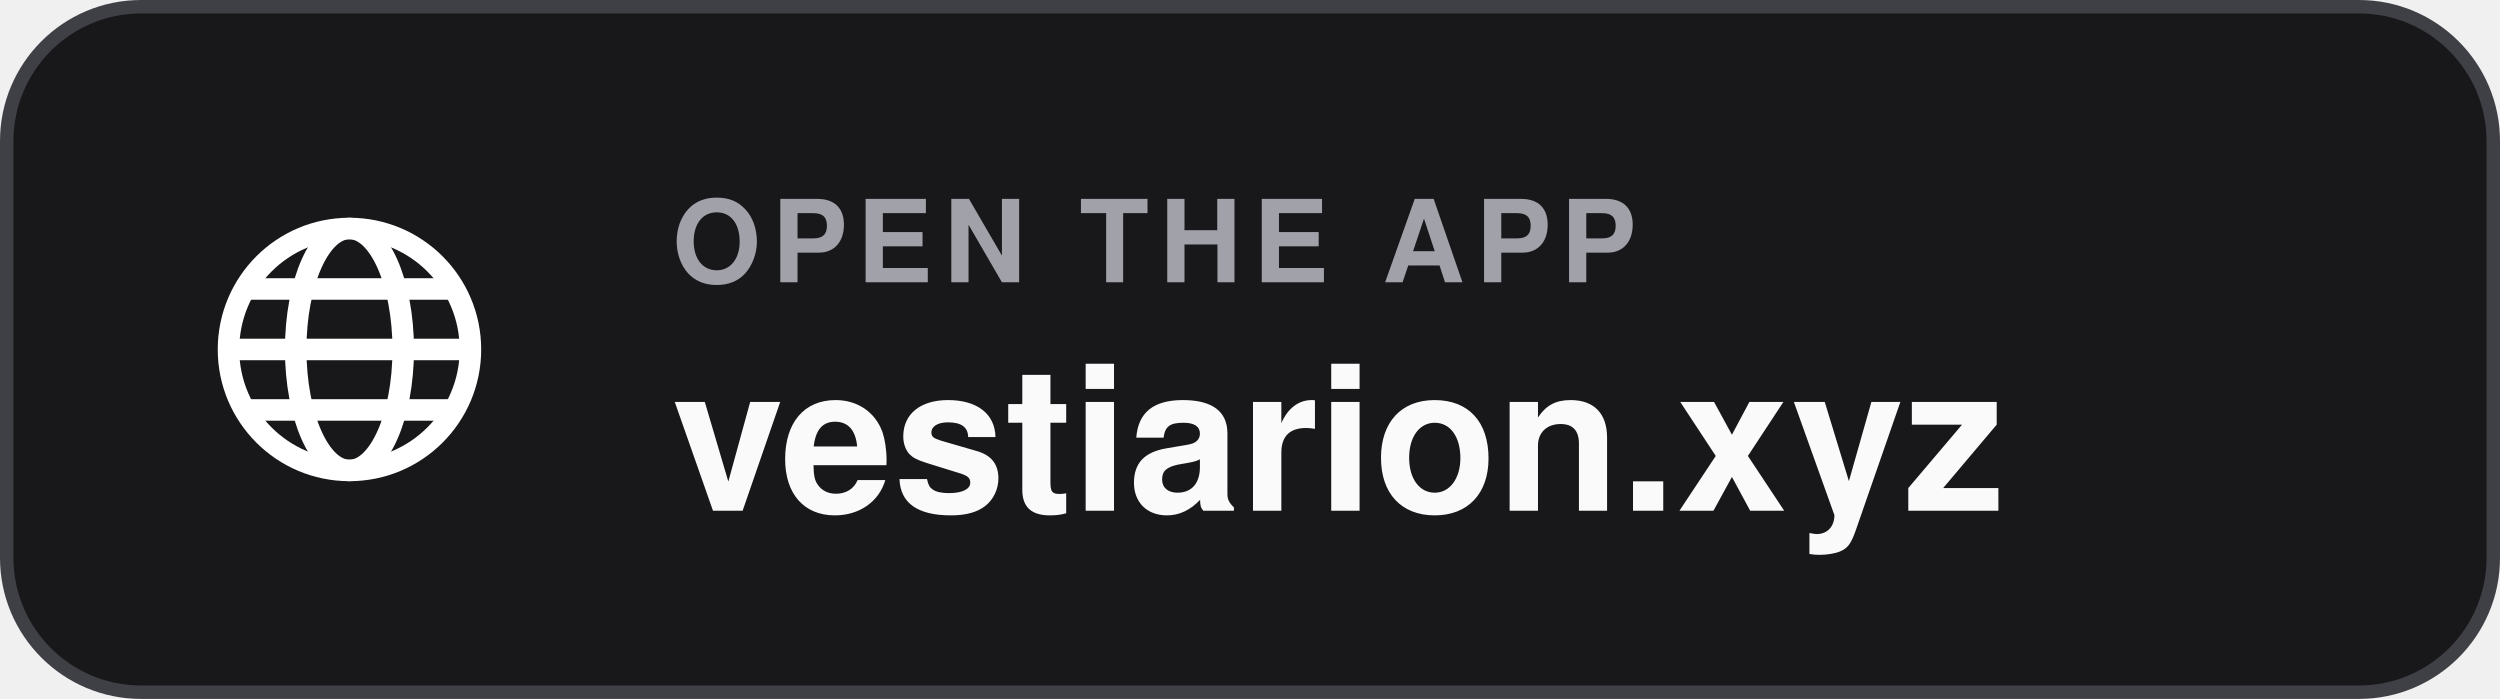
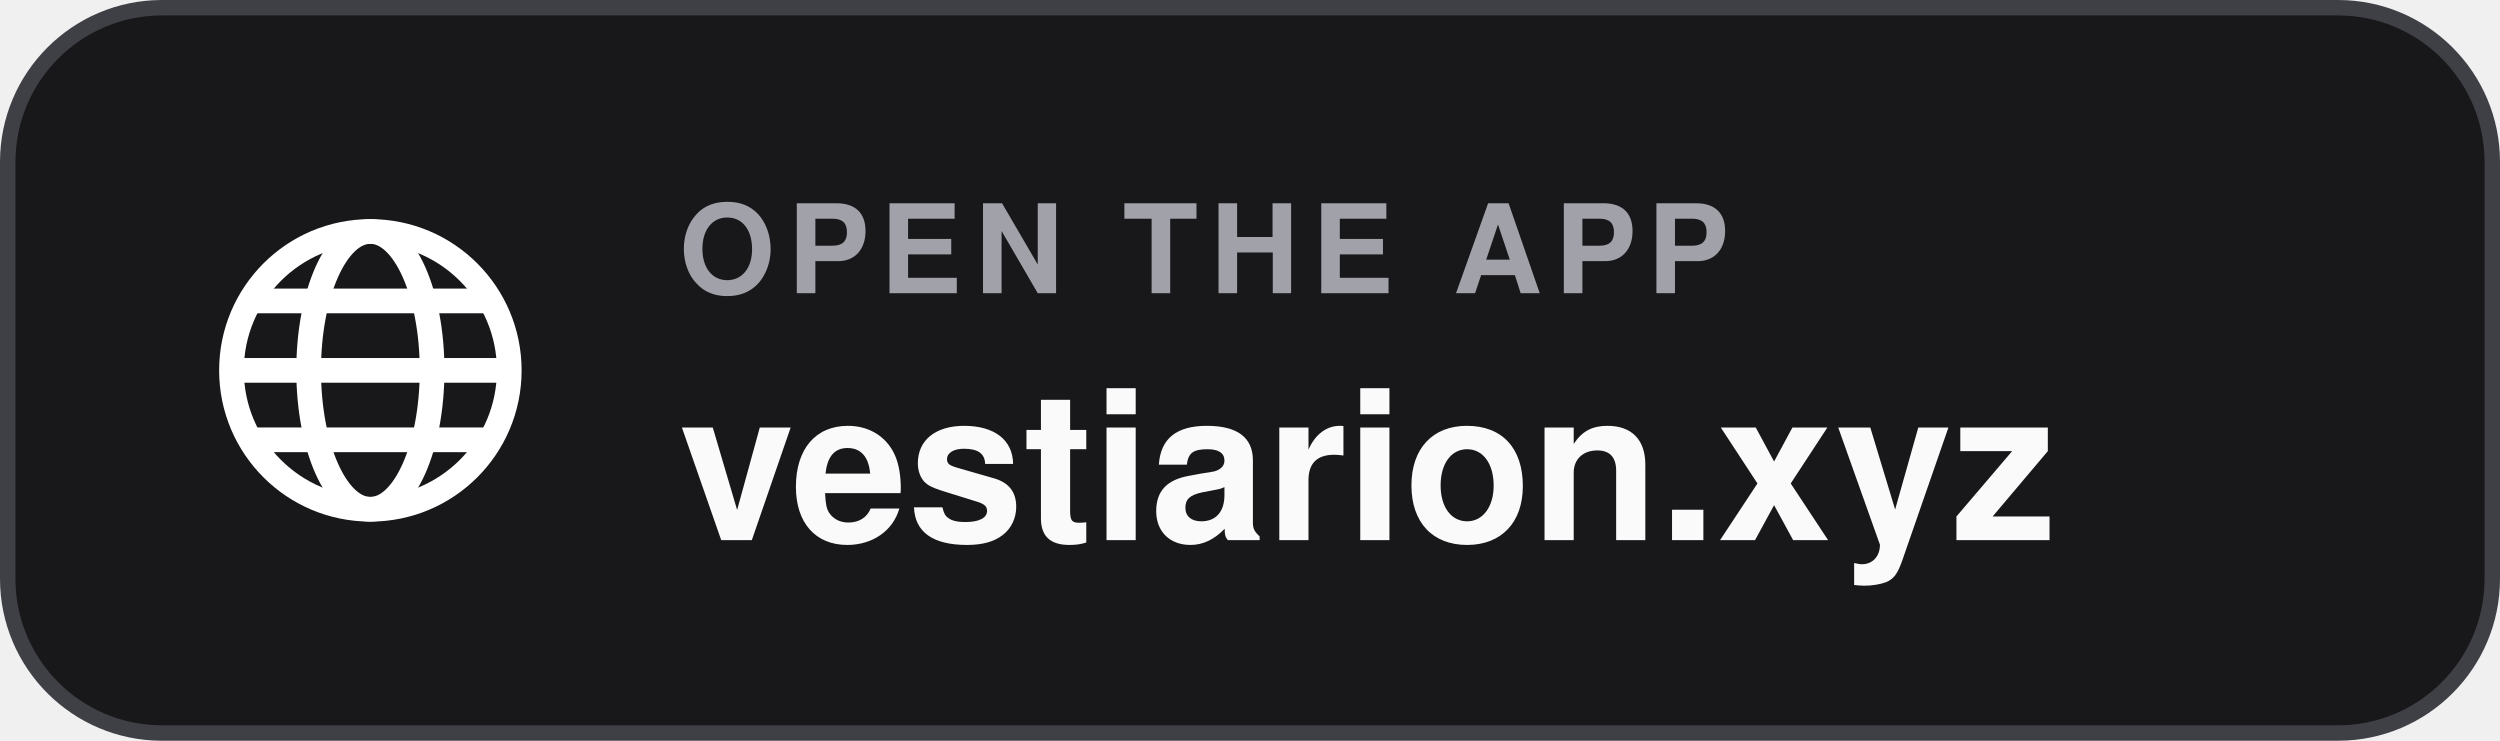
- <svg xmlns="http://www.w3.org/2000/svg" width="186" height="52" viewBox="0 0 186 52" role="img" aria-label="open the app: vestiarion.xyz">
-   <rect x="0.5" y="0.5" width="185" height="51" rx="10" fill="#18181B" stroke="#3F3F46" />
-   <g transform="translate(14 14)">
+ <svg xmlns="http://www.w3.org/2000/svg" width="162" height="48" viewBox="0 0 162 48" role="img" aria-label="open the app: vestiarion.xyz">
+   <rect x="0.5" y="0.5" width="161" height="47" rx="10" fill="#18181B" stroke="#3F3F46" />
+   <g transform="translate(12 12)">
    <g fill="none" stroke="#fff" stroke-width="1.6">
      <circle cx="12" cy="12" r="9" />
      <ellipse cx="12" cy="12" rx="4" ry="9" />
      <path d="M3 12h18M4.5 7.5h15M4.5 16.5h15" />
    </g>
  </g>
-   <text x="50" y="21" fill="#A1A1AA" font-family="-apple-system, BlinkMacSystemFont, 'Segoe UI', Helvetica, Arial, sans-serif" font-size="8.5" font-weight="600" letter-spacing="0.8">OPEN THE APP</text>
-   <text x="50" y="38" fill="#FAFAFA" font-family="-apple-system, BlinkMacSystemFont, 'Segoe UI', Helvetica, Arial, sans-serif" font-size="15" font-weight="700">vestiarion.xyz</text>
+   <text x="44" y="19" fill="#A1A1AA" font-family="-apple-system, BlinkMacSystemFont, 'Segoe UI', Helvetica, Arial, sans-serif" font-size="8" font-weight="600" letter-spacing="0.8">OPEN THE APP</text>
+   <text x="44" y="35" fill="#FAFAFA" font-family="-apple-system, BlinkMacSystemFont, 'Segoe UI', Helvetica, Arial, sans-serif" font-size="13.5" font-weight="700">vestiarion.xyz</text>
</svg>
